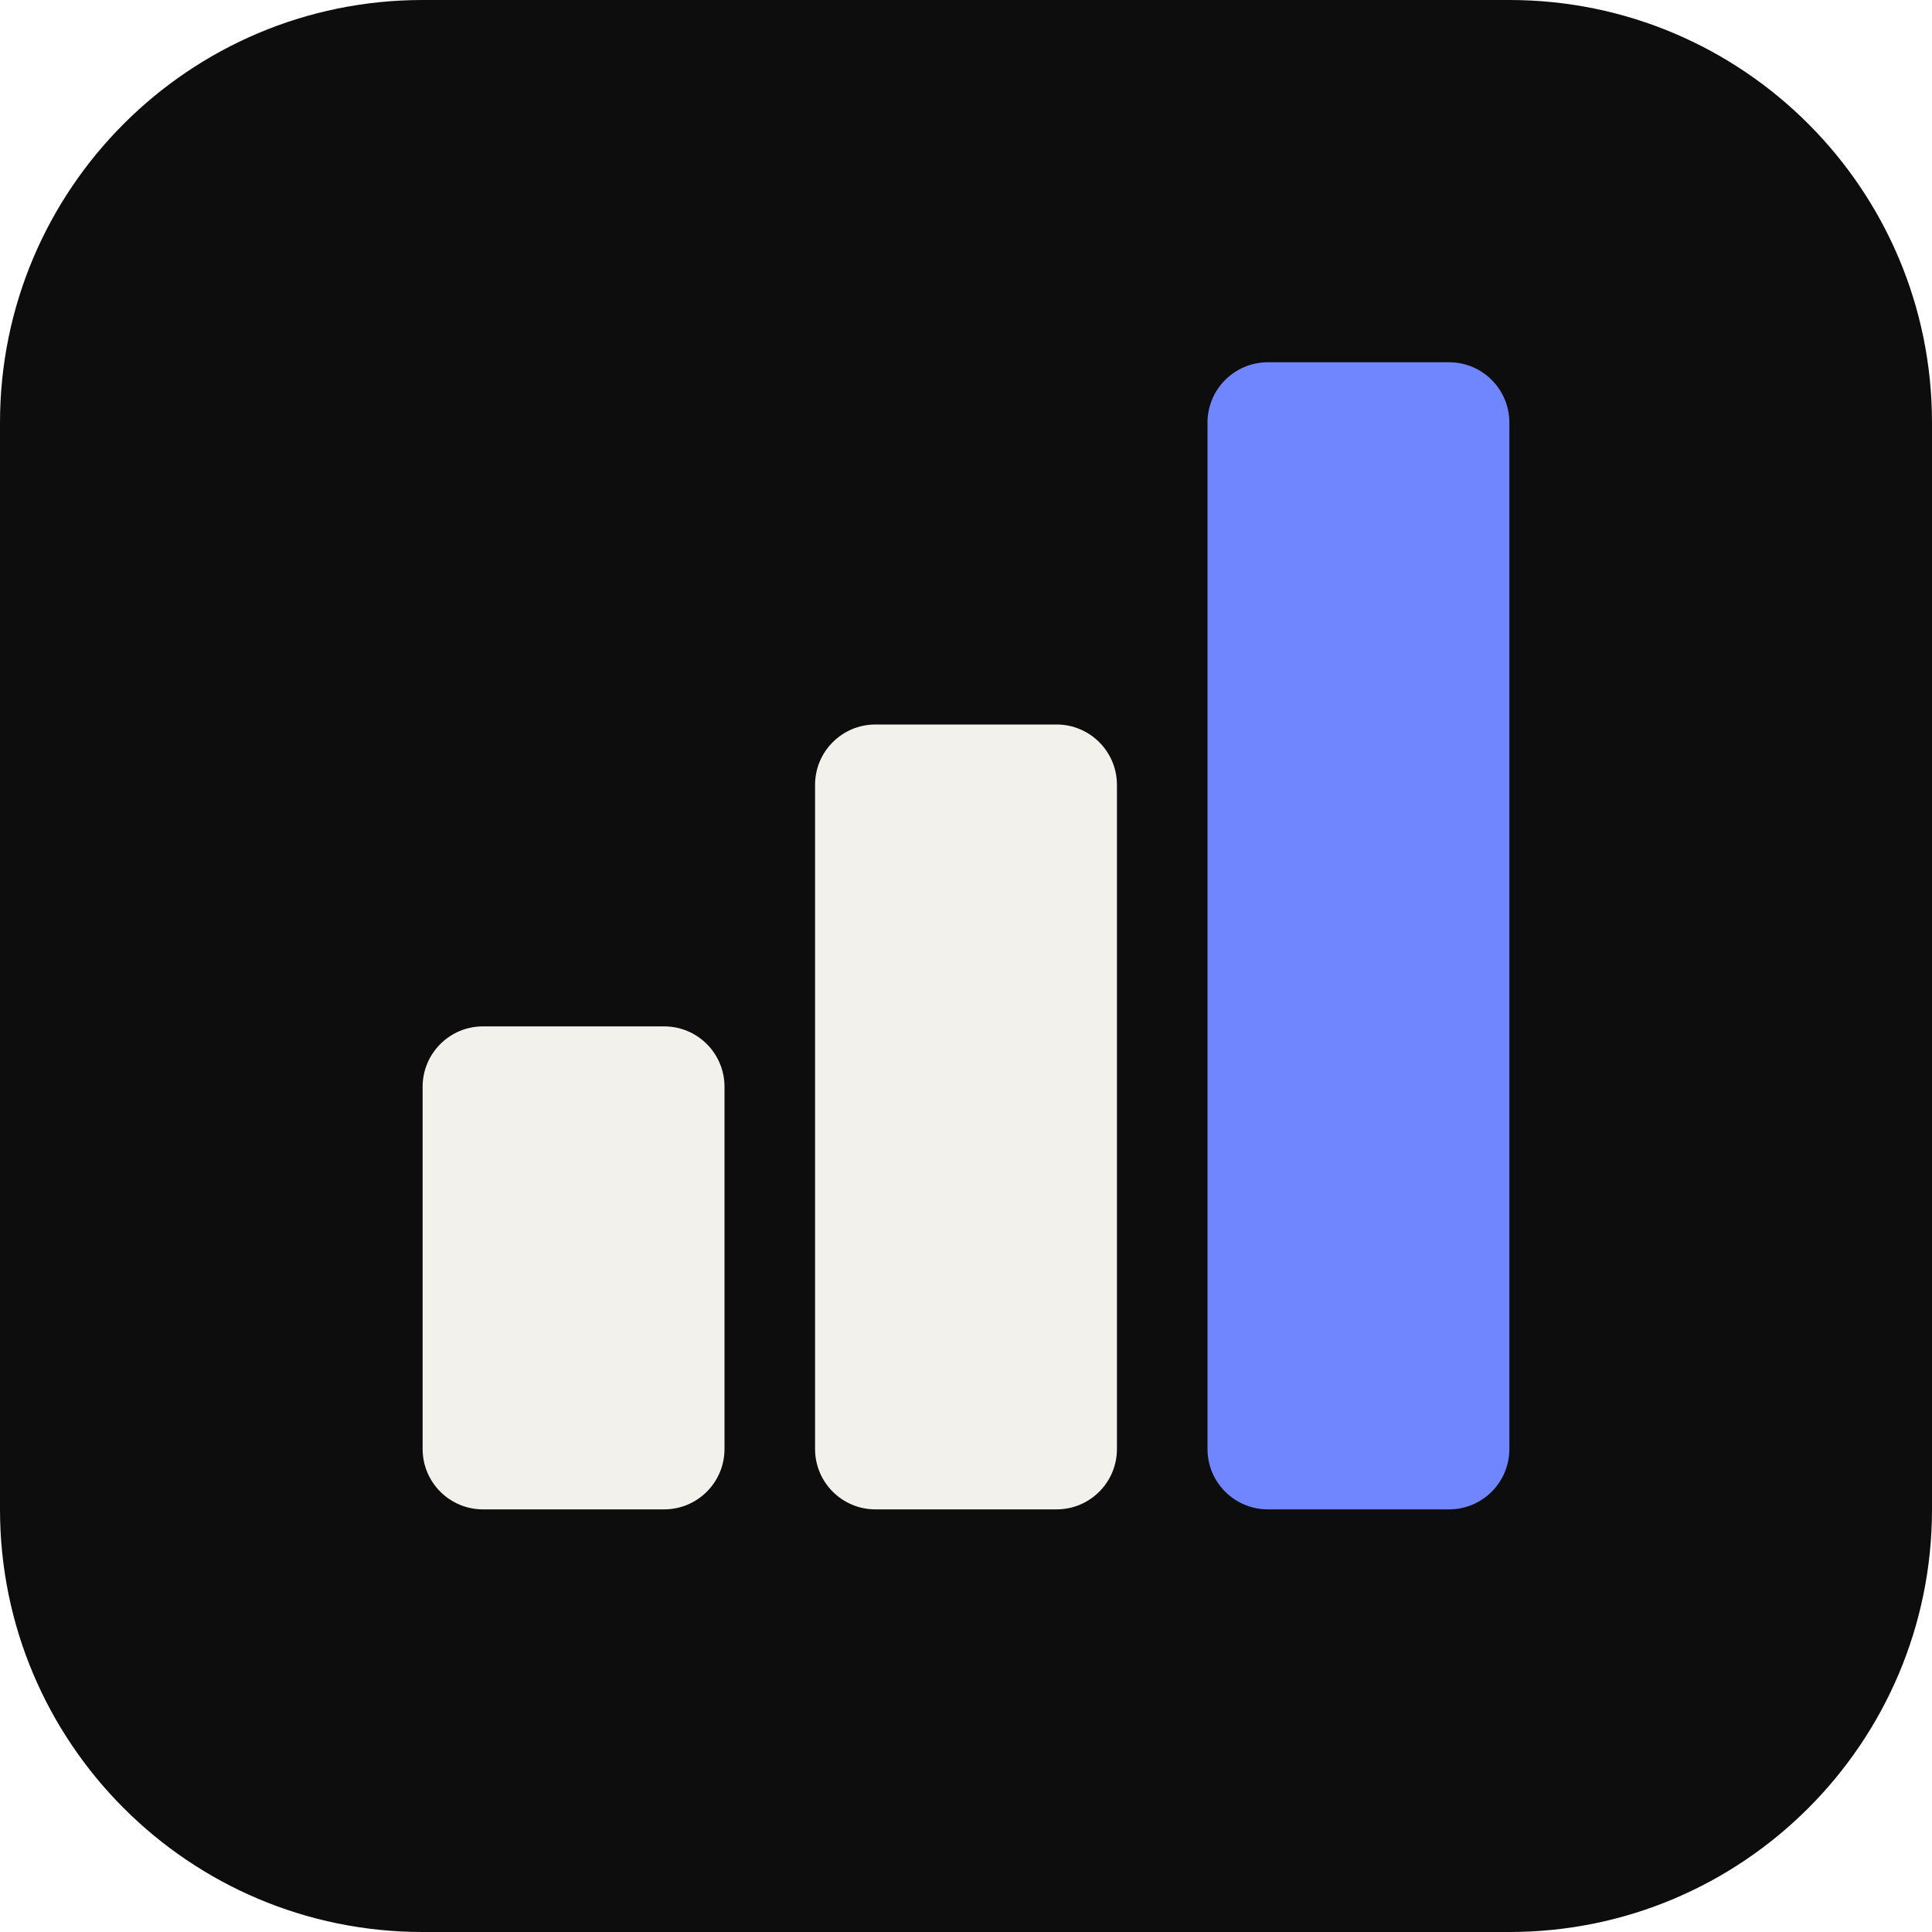
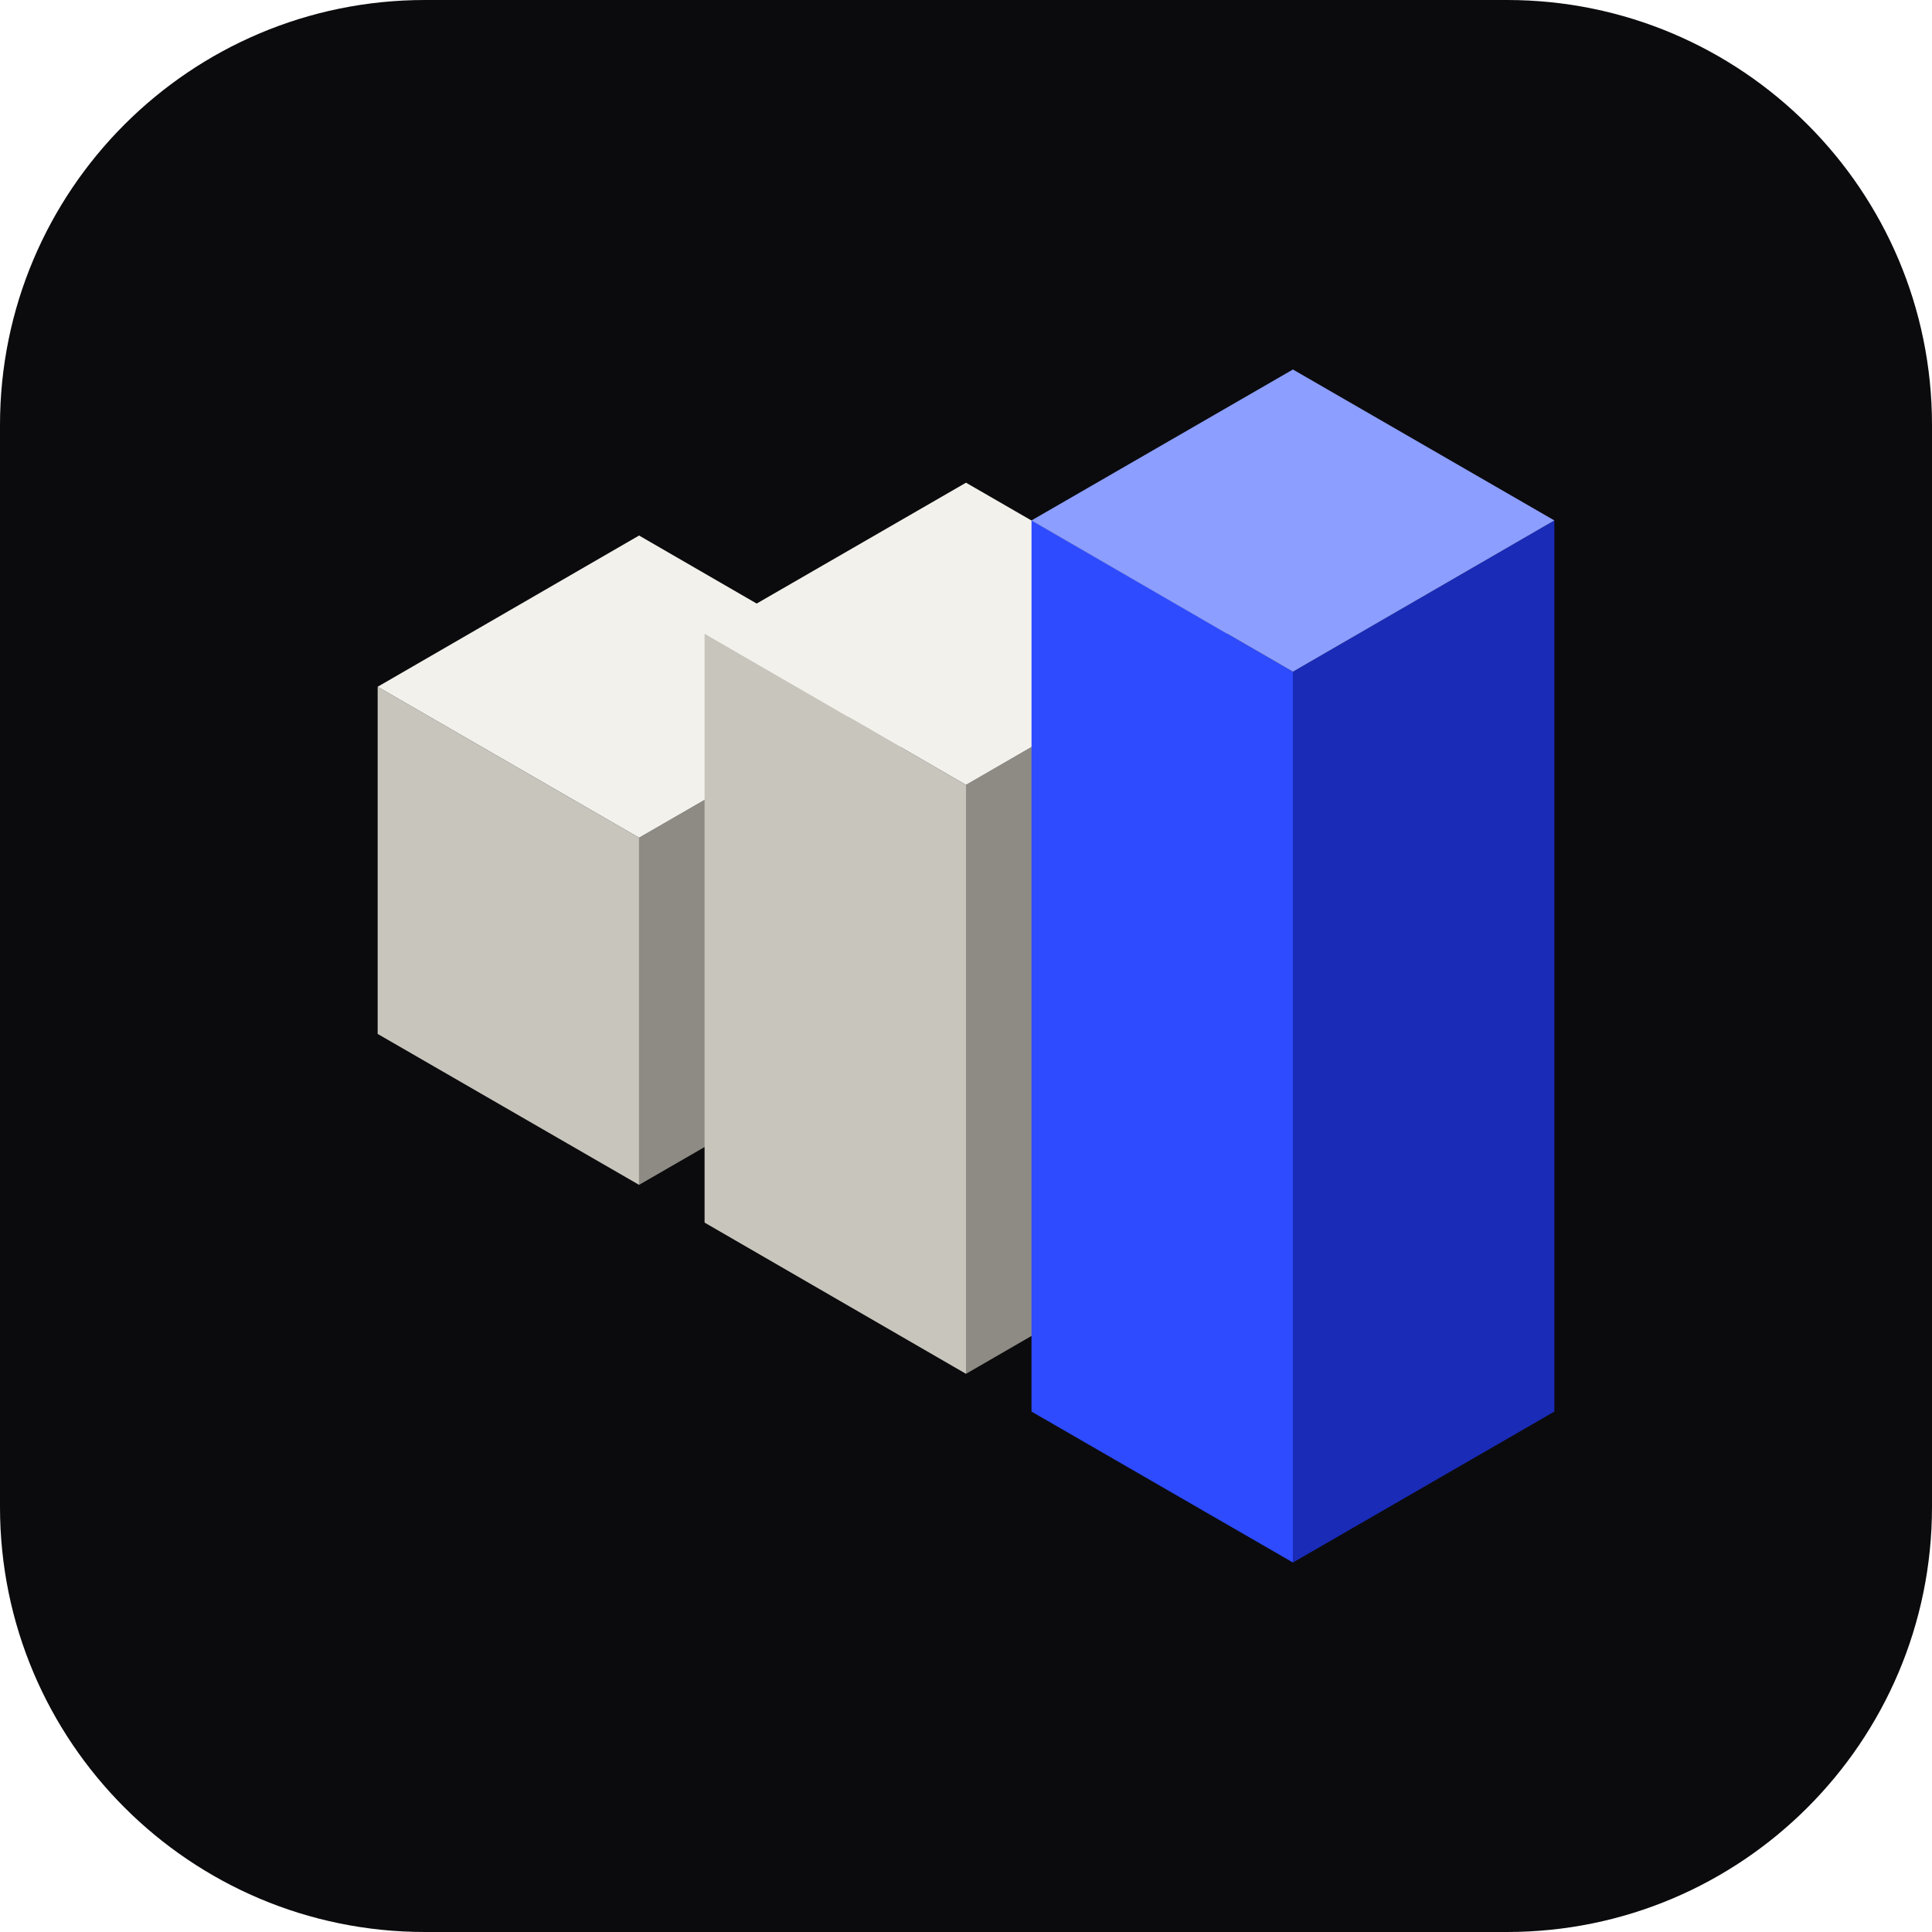
- <svg xmlns="http://www.w3.org/2000/svg" viewBox="0 0 32 32">
-   <rect width="32" height="32" rx="7" fill="#0D0D0D" />
-   <rect x="7" y="17" width="5" height="8" rx="1" fill="#F3F1EC" />
-   <rect x="13.5" y="12" width="5" height="13" rx="1" fill="#F3F1EC" />
-   <rect x="20" y="6" width="5" height="19" rx="1" fill="#6F86FF" />
+ <svg xmlns="http://www.w3.org/2000/svg" viewBox="0 0 64 64" width="64" height="64">
+   <rect width="64" height="64" rx="14.08" fill="#0B0B0D" />
+   <g transform="translate(10.24 10.24)" stroke-linejoin="round">
+     <polygon points="2.27,24.01 10.93,29.01 10.93,17.51 2.27,12.51" fill="#C8C5BD" />
+     <polygon points="19.59,24.01 10.93,29.01 10.93,17.51 19.59,12.51" fill="#8E8B84" />
+     <polygon points="10.93,7.50 19.59,12.51 10.93,17.51 2.27,12.51" fill="#F3F1EC" />
+     <polygon points="13.10,30.26 21.76,35.27 21.76,15.76 13.10,10.75" fill="#C8C5BD" />
+     <polygon points="30.42,30.26 21.76,35.27 21.76,15.76 30.42,10.75" fill="#8E8B84" />
+     <polygon points="21.76,5.75 30.42,10.75 21.76,15.76 13.10,10.75" fill="#F3F1EC" />
+     <polygon points="23.93,36.52 32.59,41.52 32.59,12.01 23.93,7.00" fill="#2E4BFF" />
+     <polygon points="41.25,36.52 32.59,41.52 32.59,12.01 41.25,7.00" fill="#1A2BB8" />
+     <polygon points="32.59,2.00 41.25,7.00 32.59,12.01 23.93,7.00" fill="#8C9EFF" />
+   </g>
</svg>
